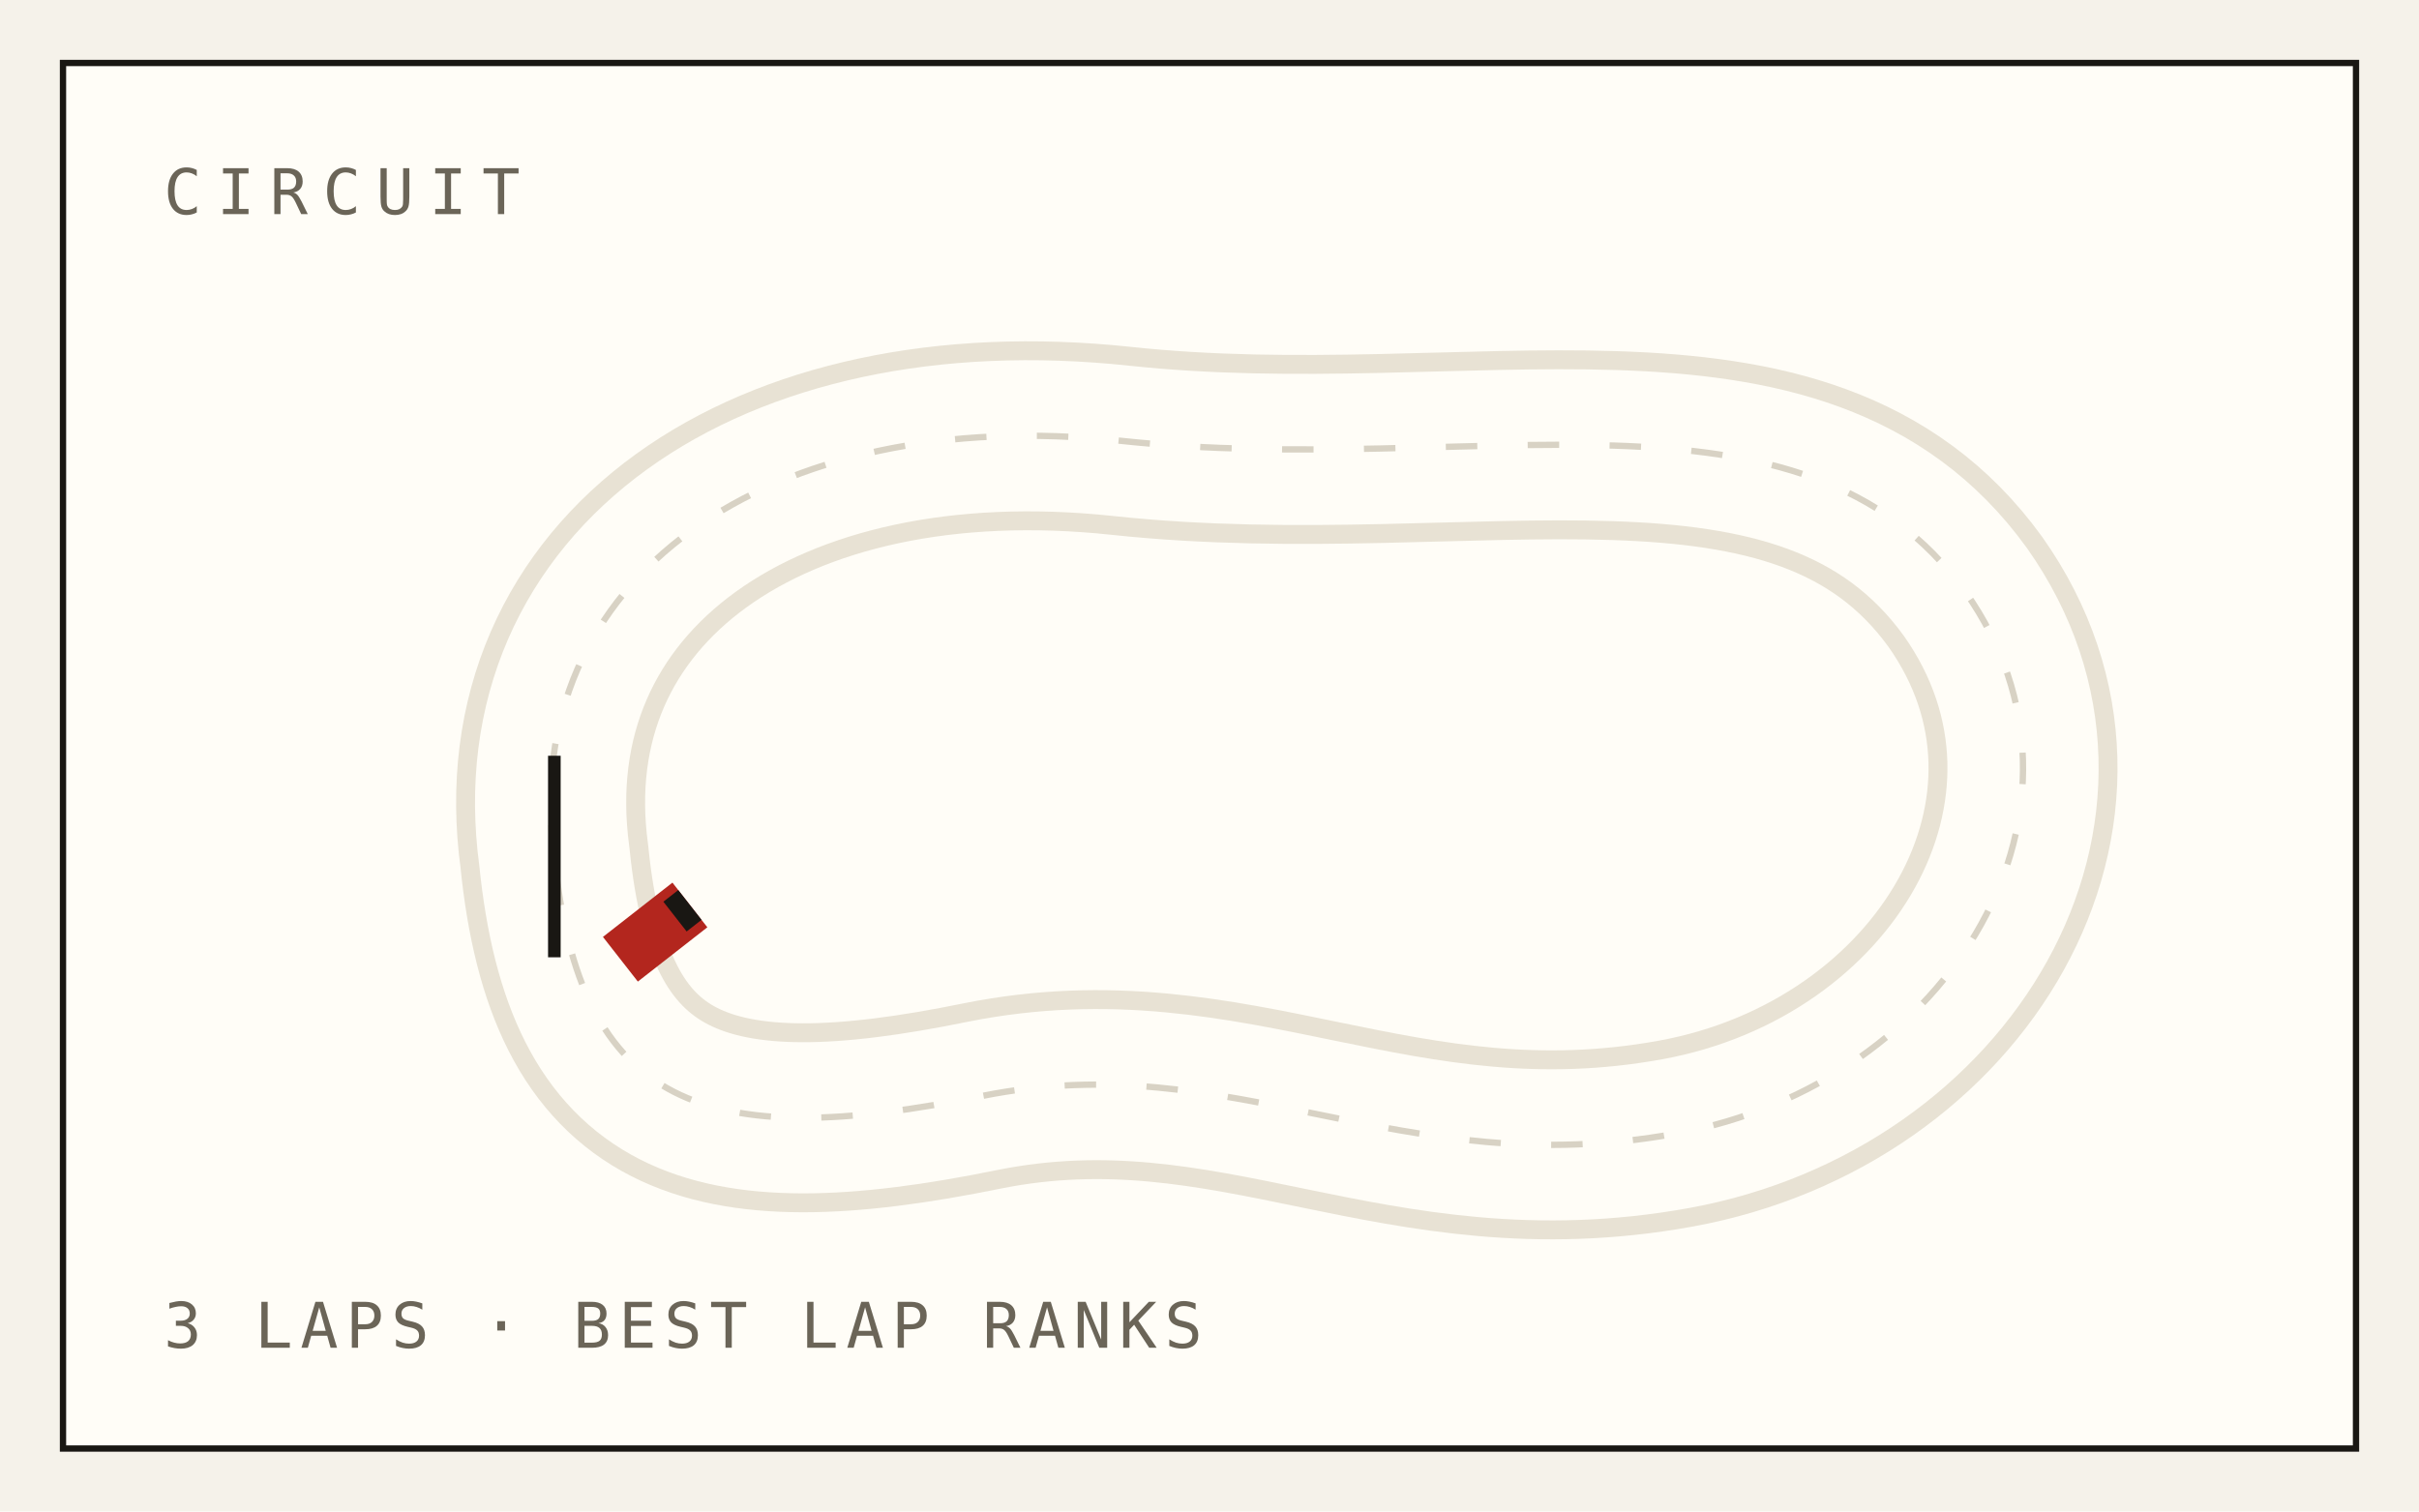
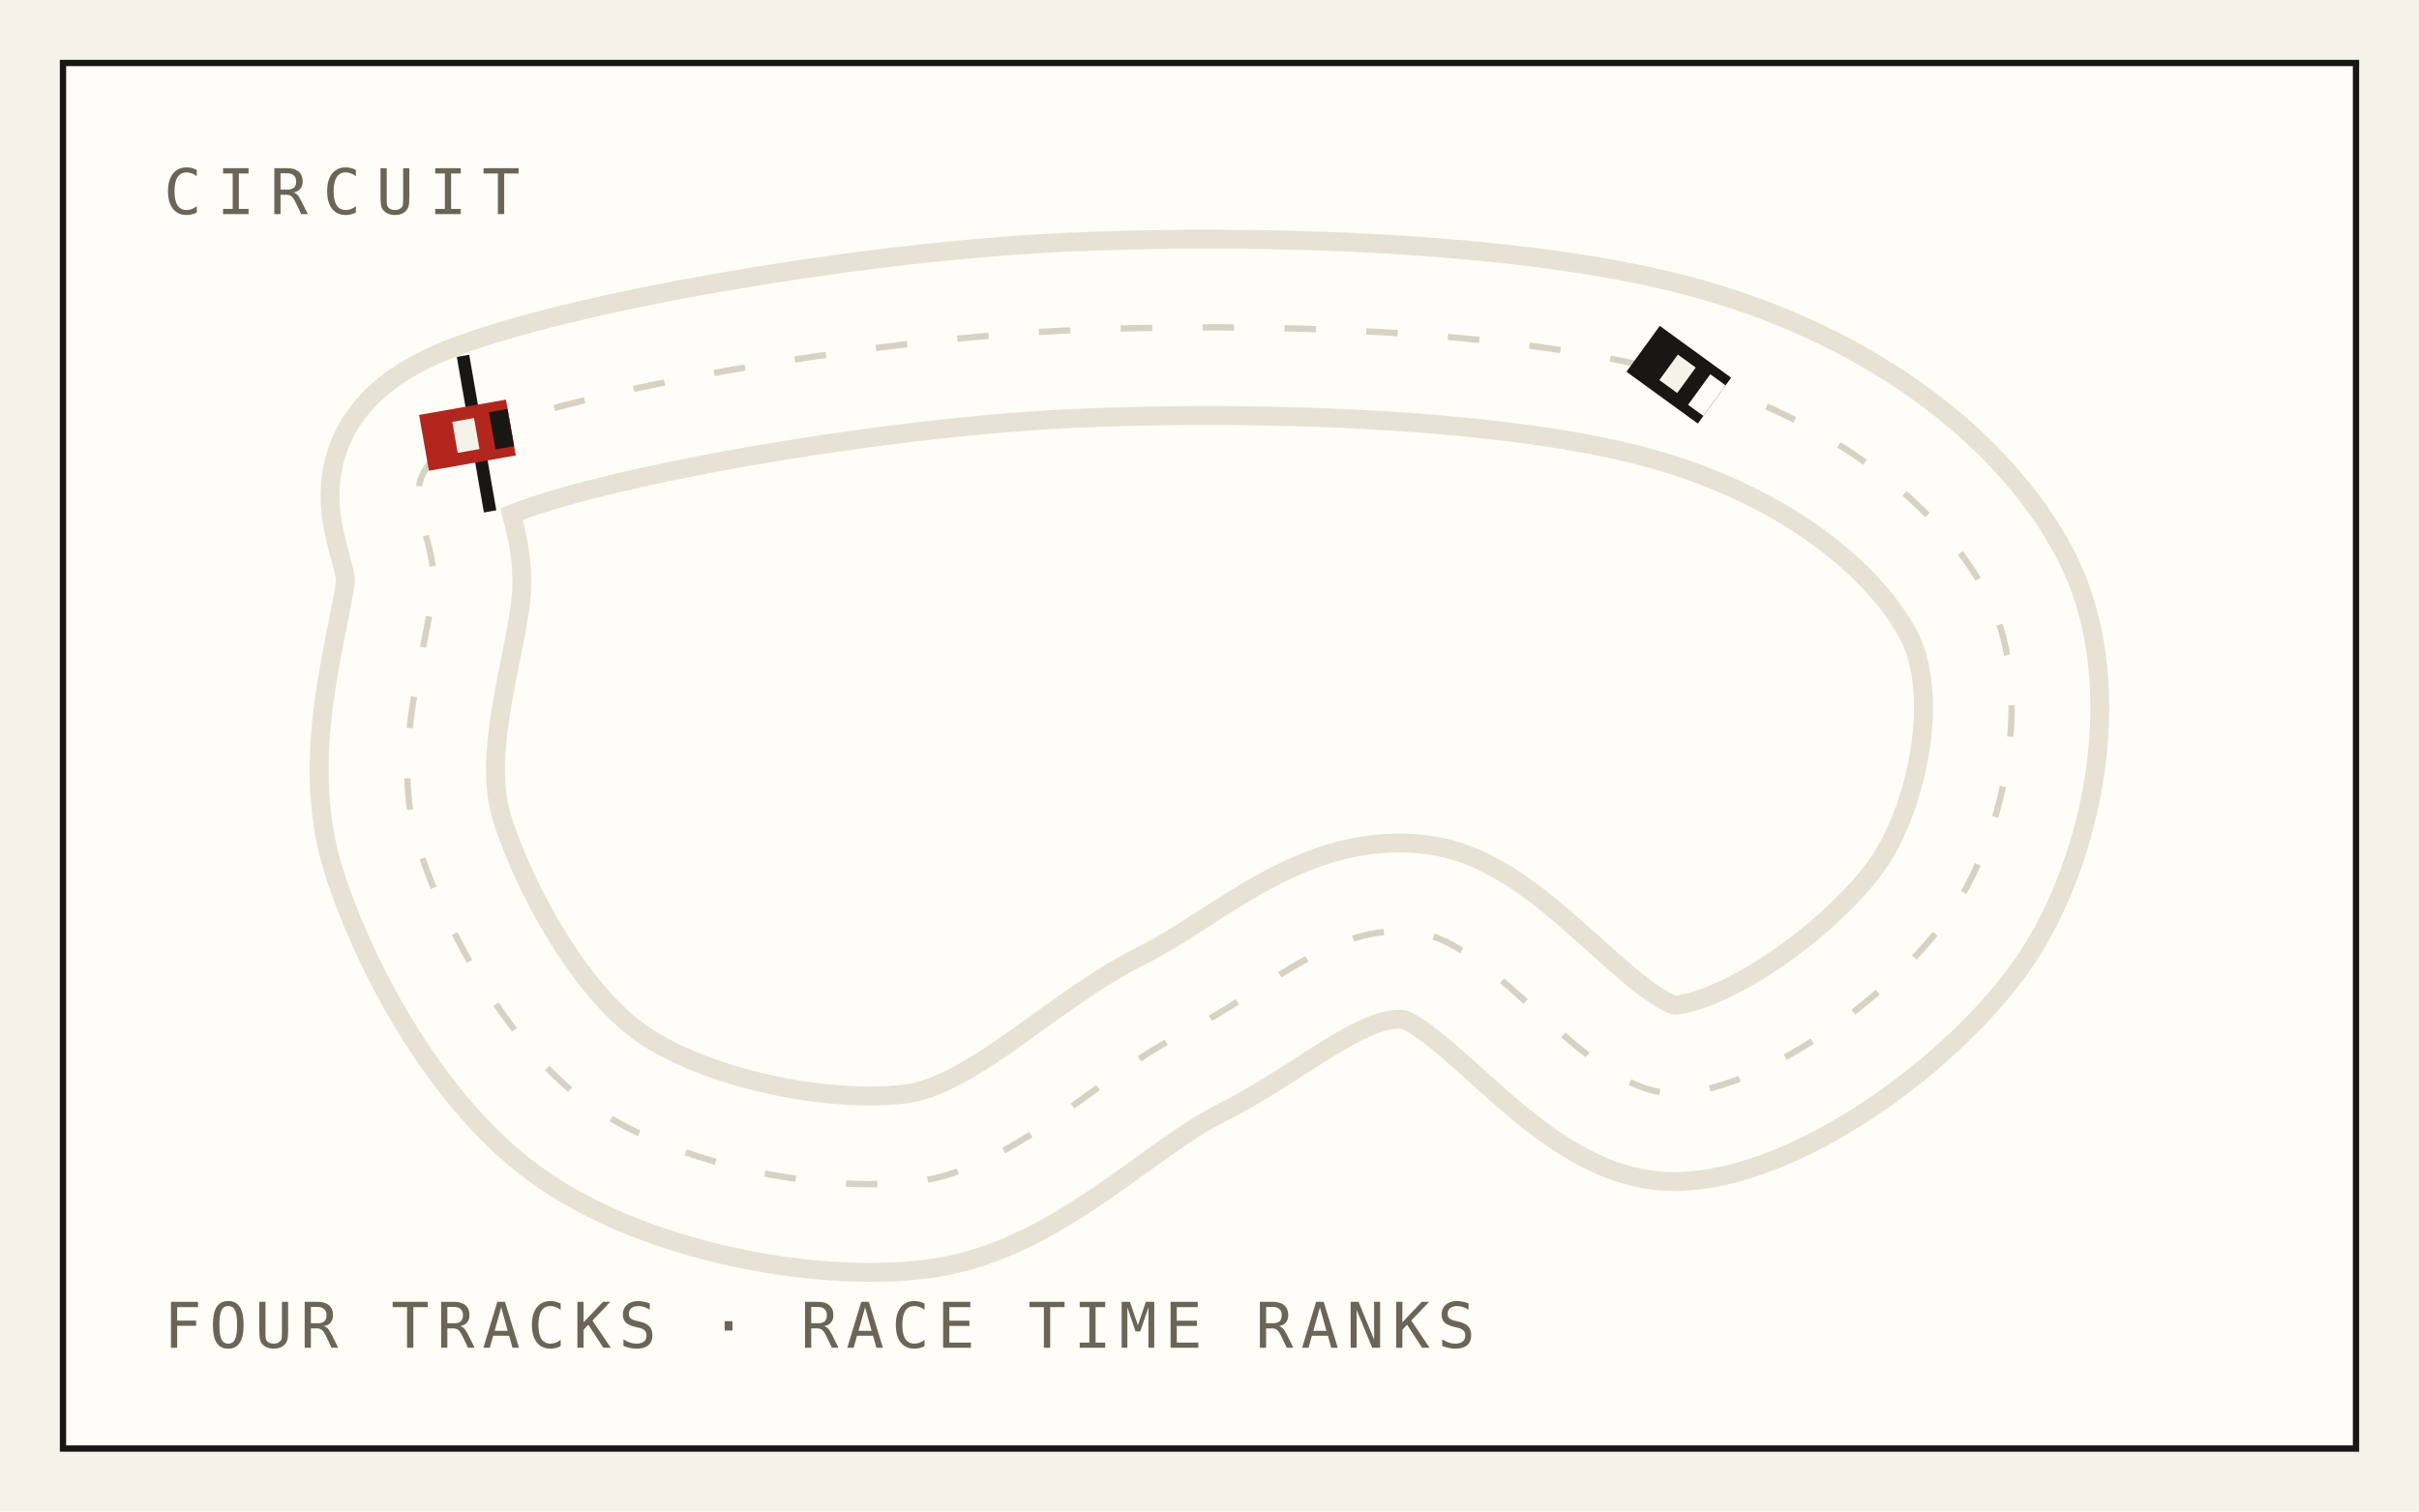
<svg xmlns="http://www.w3.org/2000/svg" width="384" height="240" viewBox="0 0 384 240">
  <rect width="384" height="240" fill="#f5f2ea" />
  <rect x="10" y="10" width="364" height="220" fill="#fffdf7" stroke="#191713" />
-   <path d="M88 136 C82 92 122 64 178 70 C234 76 286 58 312 94 C336 128 310 172 266 180 C222 188 196 166 156 174 C112 183 92 176 88 136 Z" fill="none" stroke="#e8e2d4" stroke-width="30" stroke-linejoin="round" stroke-linecap="round" />
-   <path d="M88 136 C82 92 122 64 178 70 C234 76 286 58 312 94 C336 128 310 172 266 180 C222 188 196 166 156 174 C112 183 92 176 88 136 Z" fill="none" stroke="#fffdf7" stroke-width="24" stroke-linejoin="round" stroke-linecap="round" />
-   <path d="M88 136 C82 92 122 64 178 70 C234 76 286 58 312 94 C336 128 310 172 266 180 C222 188 196 166 156 174 C112 183 92 176 88 136 Z" fill="none" stroke="#d8d2c4" stroke-width="1" stroke-dasharray="5 8" />
-   <line x1="88" y1="120" x2="88" y2="152" stroke="#191713" stroke-width="2" />
-   <g transform="translate(104 148) rotate(-38)">
+   <path d="M75.6 68.8 C92.3 61.9 136.9 54.1 168.8 52.5 C200.6 51 242.1 52.5 266.5 59.5 C291 66.5 308.1 80.5 315.4 94.4 C322.8 108.4 318.9 130.1 310.8 143.3 C302.6 156.5 280.9 172.8 266.5 173.6 C252.2 174.4 237.8 149.5 224.6 148 C211.4 146.4 200.6 157.7 187.4 164.3 C174.2 170.9 161 185.6 145.5 187.6 C130 189.5 107.5 184.9 94.3 175.9 C81.1 167 70.6 147.6 66.3 134 C62.1 120.4 67.1 105.3 68.7 94.4 C70.2 83.6 59 75.8 75.6 68.8 Z" fill="none" stroke="#e8e2d4" stroke-width="31" stroke-linejoin="round" stroke-linecap="round" />
+   <path d="M75.6 68.8 C92.3 61.9 136.9 54.1 168.8 52.5 C200.6 51 242.1 52.5 266.5 59.5 C291 66.5 308.1 80.5 315.4 94.4 C322.8 108.4 318.9 130.1 310.8 143.3 C302.6 156.5 280.9 172.8 266.5 173.6 C252.2 174.4 237.8 149.5 224.6 148 C211.4 146.4 200.6 157.7 187.4 164.3 C174.2 170.9 161 185.6 145.5 187.6 C130 189.5 107.5 184.9 94.3 175.9 C81.1 167 70.6 147.6 66.3 134 C62.1 120.4 67.1 105.3 68.7 94.4 C70.2 83.6 59 75.8 75.6 68.8 Z" fill="none" stroke="#fffdf7" stroke-width="25" stroke-linejoin="round" stroke-linecap="round" />
+   <path d="M75.6 68.8 C92.3 61.9 136.9 54.1 168.8 52.5 C200.6 51 242.1 52.5 266.5 59.5 C291 66.5 308.1 80.5 315.4 94.4 C322.8 108.4 318.9 130.1 310.8 143.3 C302.6 156.5 280.9 172.8 266.5 173.6 C252.2 174.4 237.8 149.5 224.6 148 C211.4 146.4 200.6 157.7 187.4 164.3 C174.2 170.9 161 185.6 145.5 187.6 C130 189.5 107.5 184.9 94.3 175.9 C81.1 167 70.6 147.6 66.3 134 C62.1 120.4 67.1 105.3 68.7 94.4 C70.2 83.6 59 75.8 75.6 68.8 Z" fill="none" stroke="#d8d2c4" stroke-width="1" stroke-dasharray="5 8" />
+   <line x1="77.8" y1="81.2" x2="73.5" y2="56.5" stroke="#191713" stroke-width="2" />
+   <g transform="translate(266.5 59.5) rotate(36) scale(1)">
+     <rect x="-7" y="-4.5" width="14" height="9" fill="#191713" />
+     <rect x="4" y="-3" width="3" height="6" fill="#fffdf7" />
+     <rect x="-2" y="-2.5" width="3.5" height="5" fill="#f5f2ea" />
+   </g>
+   <g transform="translate(74.2 69.1) rotate(-10) scale(1)">
    <rect x="-7" y="-4.5" width="14" height="9" fill="#b3261e" />
    <rect x="4" y="-3" width="3" height="6" fill="#191713" />
+     <rect x="-2" y="-2.5" width="3.5" height="5" fill="#f5f2ea" />
  </g>
  <text x="26" y="34" font-family="ui-monospace, Menlo, monospace" font-size="10" letter-spacing="2.4" fill="#6b6558">CIRCUIT</text>
-   <text x="26" y="214" font-family="ui-monospace, Menlo, monospace" font-size="10" letter-spacing="1.2" fill="#6b6558">3 LAPS · BEST LAP RANKS</text>
+   <text x="26" y="214" font-family="ui-monospace, Menlo, monospace" font-size="10" letter-spacing="1.2" fill="#6b6558">FOUR TRACKS · RACE TIME RANKS</text>
</svg>
